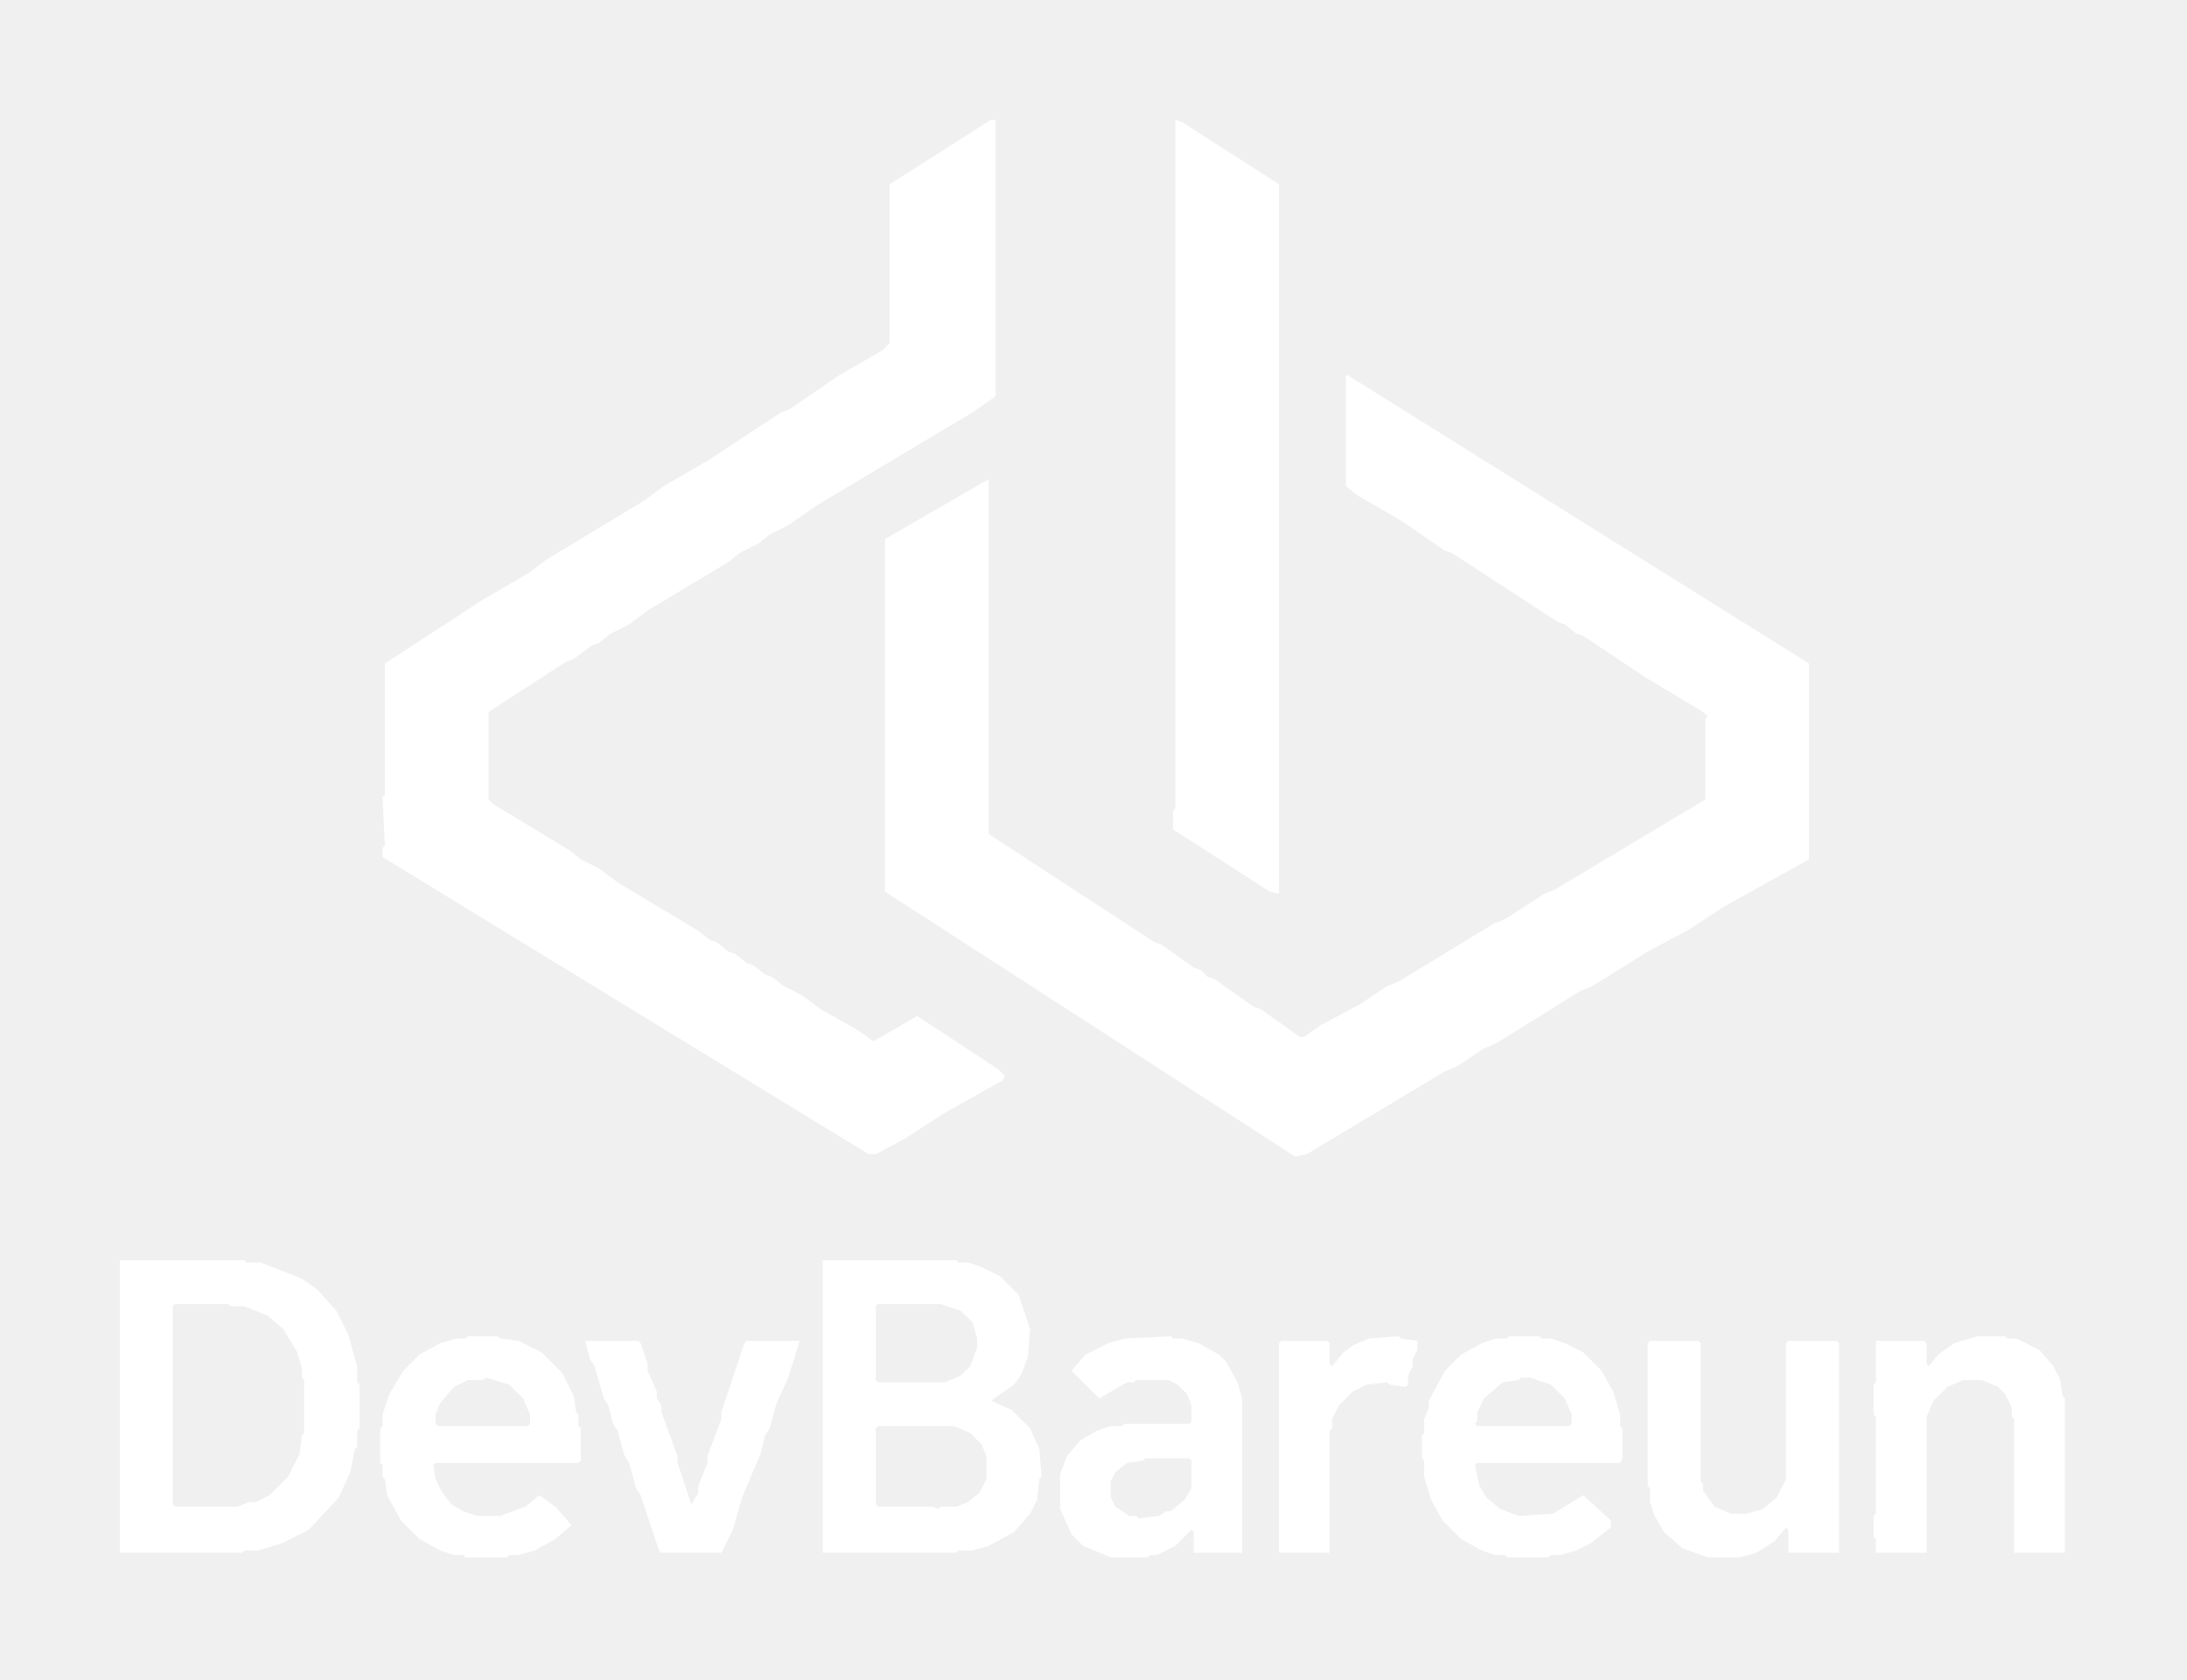
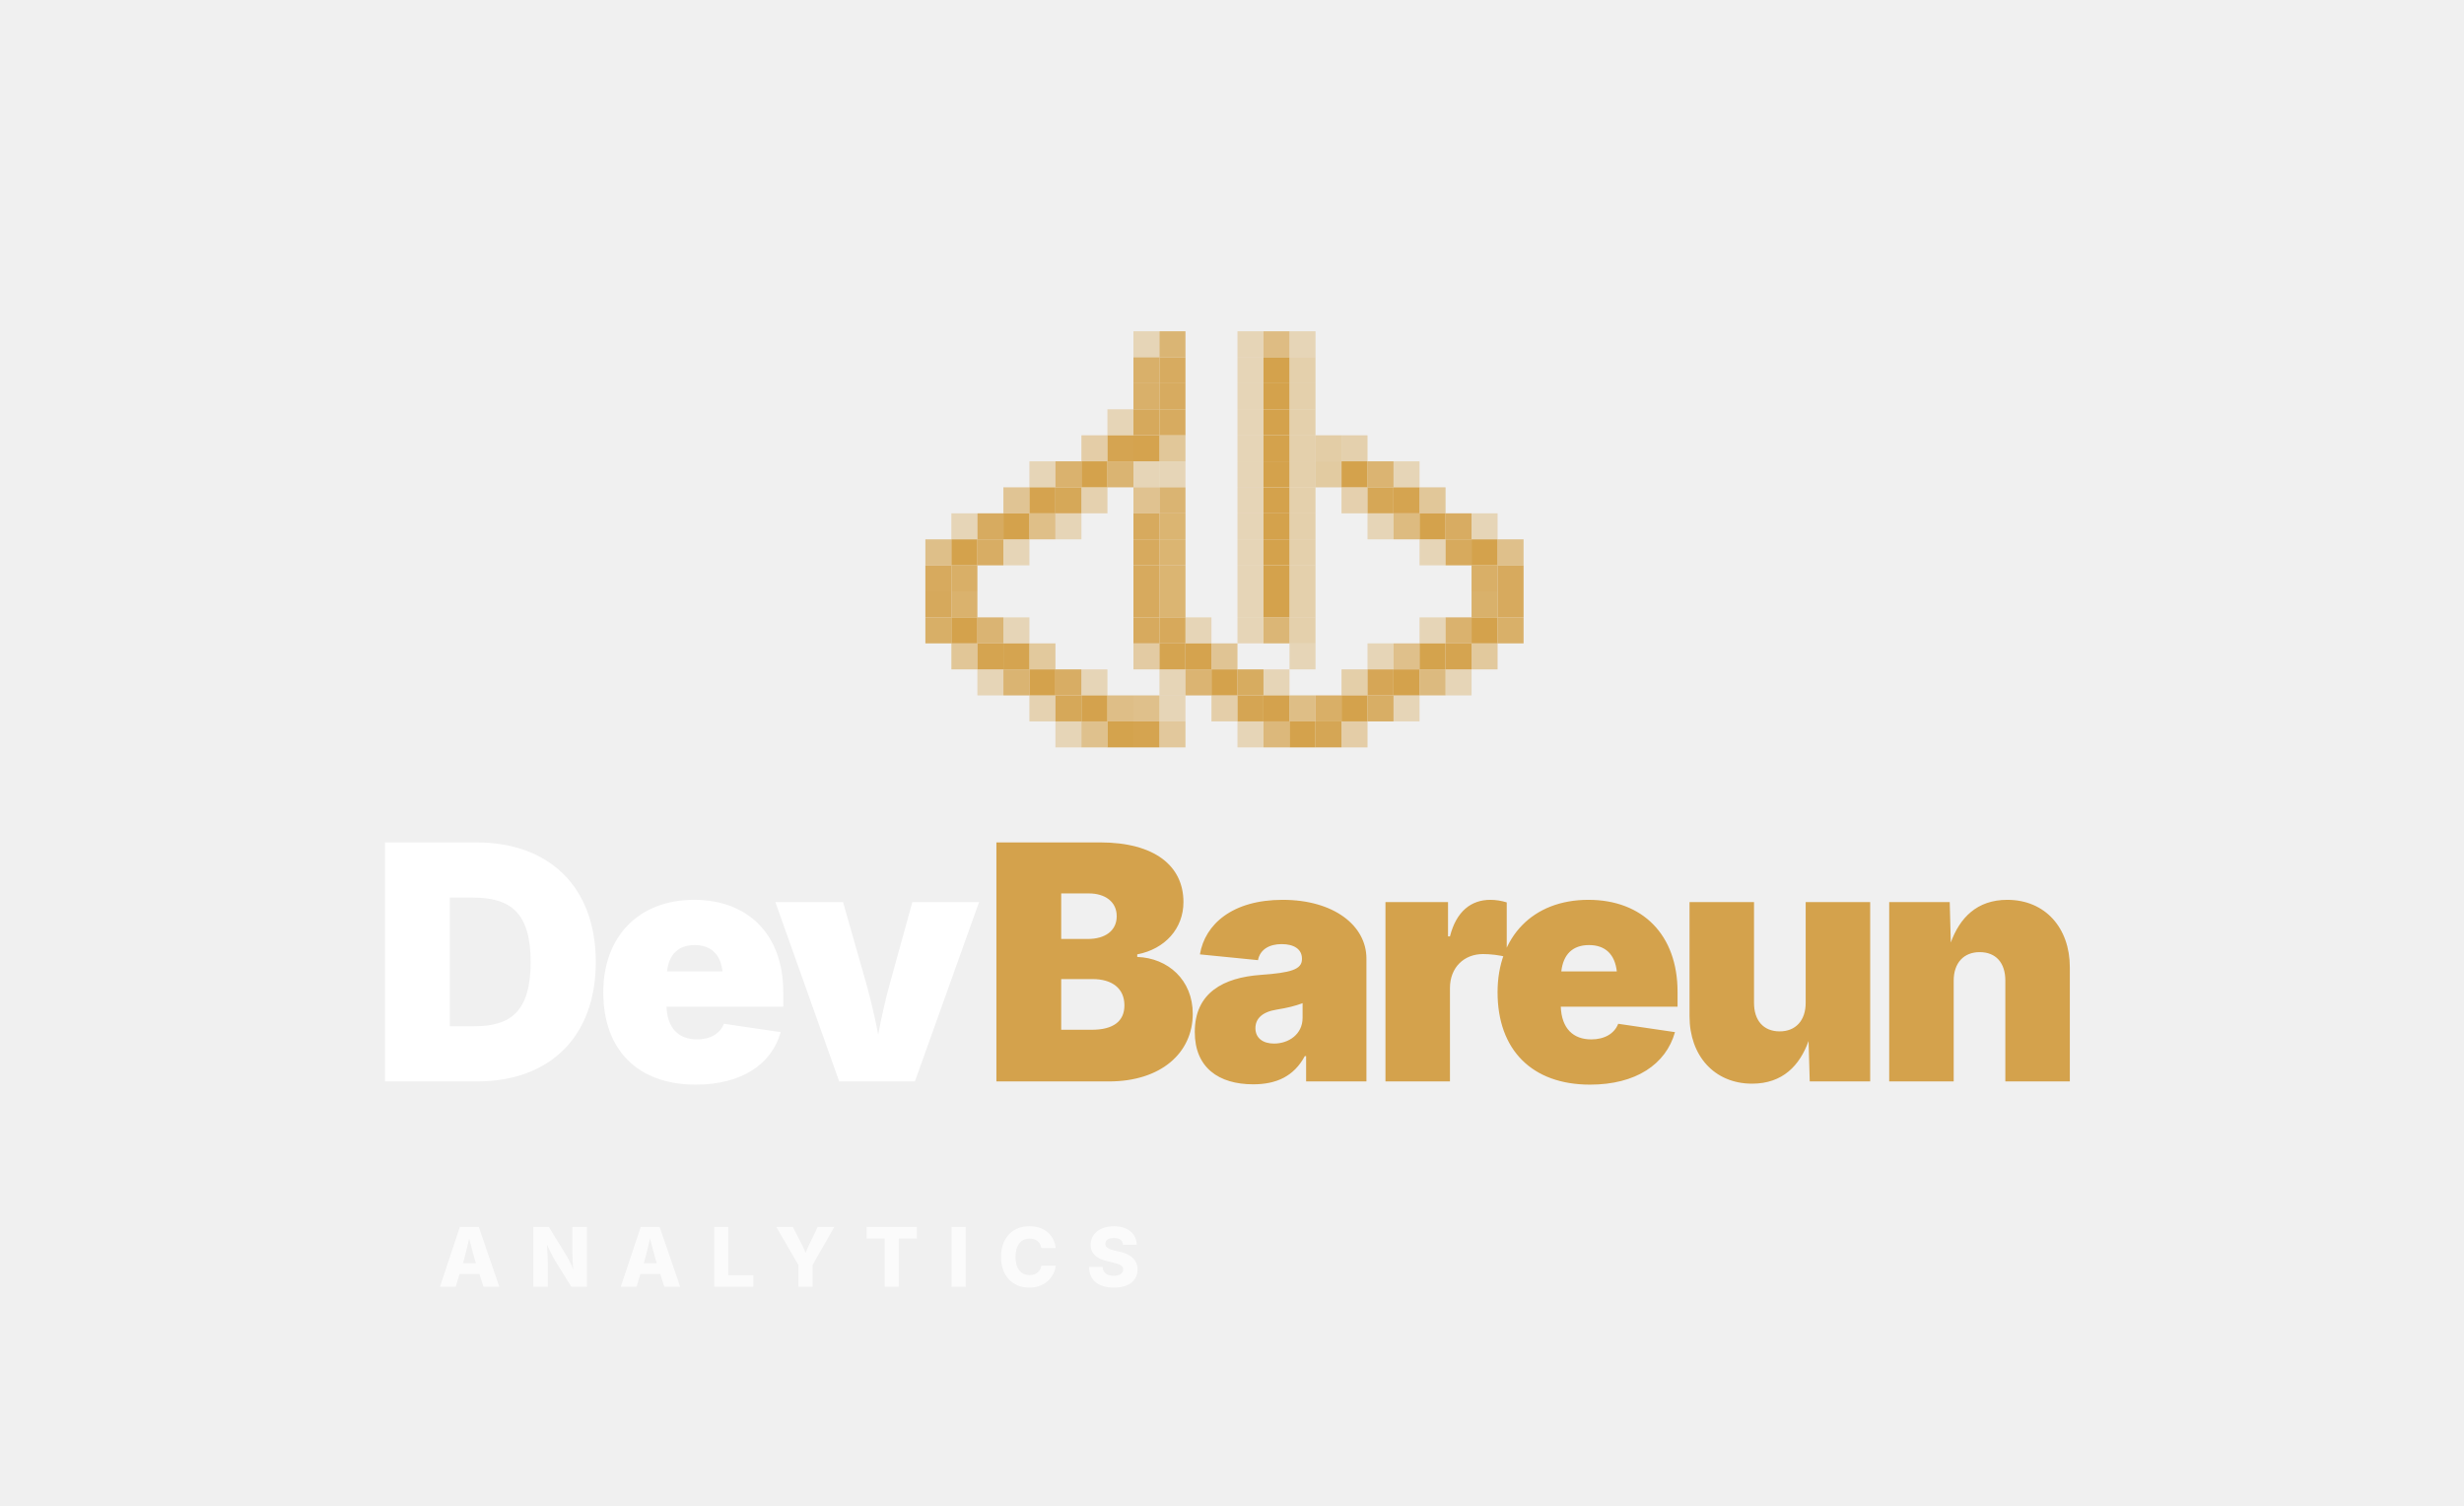
- <svg xmlns="http://www.w3.org/2000/svg" width="949" height="729" viewBox="0 0 949 729" role="img" aria-labelledby="title">
-   <g transform="translate(52 52)">
-     <path d="M 664.0 530.0 L 663.0 531.0 L 663.0 593.0 L 664.0 594.0 L 664.0 600.0 L 666.0 606.0 L 670.0 613.0 L 678.0 620.0 L 689.0 624.0 L 703.0 624.0 L 710.0 622.0 L 718.0 617.0 L 723.0 611.0 L 724.0 612.0 L 724.0 622.0 L 746.0 622.0 L 746.0 531.0 L 745.0 530.0 L 724.0 530.0 L 723.0 531.0 L 723.0 590.0 L 719.0 598.0 L 713.0 603.0 L 706.0 605.0 L 699.0 605.0 L 692.0 602.0 L 687.0 595.0 L 687.0 592.0 L 686.0 591.0 L 686.0 531.0 L 685.0 530.0 Z M 202.0 530.0 L 204.0 538.0 L 206.0 541.0 L 210.0 555.0 L 212.0 558.0 L 214.0 566.0 L 216.0 569.0 L 219.0 580.0 L 221.0 583.0 L 224.0 594.0 L 226.0 597.0 L 234.0 621.0 L 235.0 622.0 L 261.0 622.0 L 266.0 612.0 L 270.0 598.0 L 278.0 579.0 L 280.0 571.0 L 282.0 568.0 L 285.0 557.0 L 290.0 546.0 L 295.0 530.0 L 272.0 530.0 L 271.0 531.0 L 261.0 561.0 L 261.0 564.0 L 255.0 580.0 L 255.0 583.0 L 251.0 593.0 L 251.0 596.0 L 248.0 601.0 L 242.0 583.0 L 242.0 580.0 L 235.0 561.0 L 235.0 558.0 L 233.0 555.0 L 233.0 552.0 L 229.0 543.0 L 229.0 540.0 L 226.0 531.0 L 225.0 530.0 Z M 833.0 534.0 L 823.0 529.0 L 819.0 529.0 L 818.0 528.0 L 806.0 528.0 L 796.0 531.0 L 789.0 536.0 L 785.0 541.0 L 784.0 540.0 L 784.0 531.0 L 783.0 530.0 L 762.0 530.0 L 762.0 548.0 L 761.0 549.0 L 761.0 562.0 L 762.0 563.0 L 762.0 605.0 L 761.0 606.0 L 761.0 615.0 L 762.0 616.0 L 762.0 622.0 L 784.0 622.0 L 784.0 563.0 L 787.0 556.0 L 793.0 550.0 L 800.0 547.0 L 808.0 547.0 L 815.0 550.0 L 818.0 553.0 L 821.0 559.0 L 821.0 563.0 L 822.0 564.0 L 822.0 622.0 L 844.0 622.0 L 844.0 555.0 L 843.0 554.0 L 842.0 547.0 L 839.0 541.0 Z M 591.0 531.0 L 582.0 536.0 L 575.0 543.0 L 568.0 556.0 L 568.0 559.0 L 566.0 564.0 L 566.0 570.0 L 565.0 571.0 L 565.0 581.0 L 566.0 582.0 L 566.0 589.0 L 569.0 599.0 L 574.0 608.0 L 582.0 616.0 L 591.0 621.0 L 597.0 623.0 L 601.0 623.0 L 602.0 624.0 L 620.0 624.0 L 621.0 623.0 L 625.0 623.0 L 632.0 621.0 L 638.0 618.0 L 647.0 611.0 L 647.0 608.0 L 635.0 597.0 L 622.0 605.0 L 607.0 606.0 L 599.0 603.0 L 593.0 598.0 L 590.0 593.0 L 588.0 584.0 L 589.0 583.0 L 651.0 583.0 L 652.0 581.0 L 652.0 568.0 L 651.0 567.0 L 651.0 562.0 L 648.0 552.0 L 643.0 543.0 L 635.0 535.0 L 627.0 531.0 L 621.0 529.0 L 617.0 529.0 L 616.0 528.0 L 603.0 528.0 L 602.0 529.0 L 597.0 529.0 Z M 588.0 566.0 L 589.0 565.0 L 589.0 561.0 L 592.0 555.0 L 600.0 548.0 L 607.0 547.0 L 608.0 546.0 L 612.0 546.0 L 621.0 549.0 L 627.0 555.0 L 630.0 562.0 L 630.0 566.0 L 629.0 567.0 L 589.0 567.0 Z M 563.0 530.0 L 556.0 529.0 L 555.0 528.0 L 542.0 529.0 L 535.0 532.0 L 531.0 535.0 L 526.0 541.0 L 525.0 540.0 L 525.0 531.0 L 524.0 530.0 L 504.0 530.0 L 503.0 531.0 L 503.0 622.0 L 525.0 622.0 L 525.0 569.0 L 526.0 568.0 L 526.0 564.0 L 529.0 558.0 L 535.0 552.0 L 541.0 549.0 L 550.0 548.0 L 551.0 549.0 L 558.0 550.0 L 559.0 549.0 L 559.0 545.0 L 561.0 541.0 L 561.0 538.0 L 563.0 534.0 Z M 419.0 536.0 L 413.0 543.0 L 425.0 555.0 L 437.0 548.0 L 440.0 548.0 L 441.0 547.0 L 455.0 547.0 L 459.0 549.0 L 463.0 553.0 L 465.0 558.0 L 465.0 565.0 L 464.0 566.0 L 436.0 566.0 L 435.0 567.0 L 430.0 567.0 L 424.0 569.0 L 417.0 573.0 L 411.0 580.0 L 408.0 588.0 L 408.0 603.0 L 413.0 614.0 L 418.0 619.0 L 430.0 624.0 L 446.0 624.0 L 447.0 623.0 L 450.0 623.0 L 458.0 619.0 L 465.0 612.0 L 466.0 613.0 L 466.0 622.0 L 487.0 622.0 L 487.0 555.0 L 485.0 548.0 L 480.0 539.0 L 477.0 536.0 L 468.0 531.0 L 461.0 529.0 L 457.0 529.0 L 456.0 528.0 L 436.0 529.0 L 429.0 531.0 Z M 464.0 581.0 L 465.0 582.0 L 465.0 594.0 L 462.0 599.0 L 456.0 604.0 L 454.0 604.0 L 451.0 606.0 L 442.0 607.0 L 441.0 606.0 L 438.0 606.0 L 432.0 602.0 L 430.0 598.0 L 430.0 591.0 L 432.0 587.0 L 437.0 583.0 L 444.0 582.0 L 445.0 581.0 Z M 139.0 531.0 L 130.0 536.0 L 123.0 543.0 L 117.0 553.0 L 114.0 562.0 L 114.0 567.0 L 113.0 568.0 L 113.0 583.0 L 114.0 584.0 L 114.0 589.0 L 115.0 590.0 L 116.0 597.0 L 122.0 608.0 L 130.0 616.0 L 139.0 621.0 L 145.0 623.0 L 149.0 623.0 L 150.0 624.0 L 168.0 624.0 L 169.0 623.0 L 173.0 623.0 L 180.0 621.0 L 189.0 616.0 L 196.0 610.0 L 189.0 602.0 L 182.0 597.0 L 176.0 602.0 L 165.0 606.0 L 155.0 606.0 L 149.0 604.0 L 144.0 601.0 L 140.0 596.0 L 137.0 590.0 L 136.0 584.0 L 137.0 583.0 L 199.0 583.0 L 200.0 582.0 L 200.0 568.0 L 199.0 567.0 L 199.0 562.0 L 198.0 561.0 L 197.0 554.0 L 192.0 544.0 L 183.0 535.0 L 173.0 530.0 L 165.0 529.0 L 164.0 528.0 L 151.0 528.0 L 150.0 529.0 L 146.0 529.0 Z M 137.0 562.0 L 139.0 557.0 L 145.0 550.0 L 151.0 547.0 L 157.0 547.0 L 159.0 546.0 L 169.0 549.0 L 175.0 555.0 L 178.0 562.0 L 178.0 566.0 L 177.0 567.0 L 138.0 567.0 L 137.0 566.0 Z M 305.0 495.0 L 305.0 622.0 L 363.0 622.0 L 364.0 621.0 L 370.0 621.0 L 377.0 619.0 L 388.0 613.0 L 395.0 605.0 L 398.0 599.0 L 399.0 590.0 L 400.0 589.0 L 399.0 577.0 L 395.0 568.0 L 387.0 560.0 L 378.0 556.0 L 388.0 549.0 L 391.0 545.0 L 394.0 537.0 L 395.0 525.0 L 390.0 510.0 L 382.0 502.0 L 374.0 498.0 L 368.0 496.0 L 364.0 496.0 L 363.0 495.0 Z M 328.0 568.0 L 329.0 567.0 L 362.0 567.0 L 369.0 570.0 L 374.0 575.0 L 376.0 580.0 L 376.0 590.0 L 373.0 596.0 L 368.0 600.0 L 363.0 602.0 L 356.0 602.0 L 355.0 603.0 L 353.0 602.0 L 329.0 602.0 L 328.0 601.0 Z M 328.0 515.0 L 329.0 514.0 L 356.0 514.0 L 365.0 517.0 L 370.0 522.0 L 372.0 529.0 L 372.0 533.0 L 369.0 541.0 L 365.0 545.0 L 358.0 548.0 L 329.0 548.0 L 328.0 547.0 Z M 0.0 495.0 L 0.0 622.0 L 53.0 622.0 L 54.0 621.0 L 60.0 621.0 L 70.0 618.0 L 82.0 612.0 L 95.0 598.0 L 100.0 587.0 L 102.0 577.0 L 103.0 576.0 L 103.0 569.0 L 104.0 568.0 L 104.0 549.0 L 103.0 548.0 L 103.0 541.0 L 99.0 527.0 L 94.0 517.0 L 86.0 508.0 L 79.0 503.0 L 61.0 496.0 L 55.0 496.0 L 54.0 495.0 Z M 24.0 514.0 L 47.0 514.0 L 48.0 515.0 L 54.0 515.0 L 64.0 519.0 L 71.0 525.0 L 77.0 535.0 L 79.0 542.0 L 79.0 546.0 L 80.0 547.0 L 80.0 570.0 L 79.0 571.0 L 78.0 579.0 L 73.0 589.0 L 65.0 597.0 L 59.0 600.0 L 56.0 600.0 L 51.0 602.0 L 24.0 602.0 L 23.0 601.0 L 23.0 515.0 Z M 533.0 111.0 L 532.0 111.0 L 532.0 159.0 L 537.0 163.0 L 556.0 174.0 L 575.0 187.0 L 578.0 188.0 L 624.0 218.0 L 627.0 219.0 L 632.0 223.0 L 635.0 224.0 L 662.0 242.0 L 687.0 257.0 L 689.0 259.0 L 688.0 260.0 L 688.0 295.0 L 623.0 334.0 L 618.0 336.0 L 601.0 347.0 L 596.0 349.0 L 555.0 374.0 L 550.0 376.0 L 538.0 384.0 L 521.0 393.0 L 514.0 398.0 L 512.0 398.0 L 495.0 386.0 L 492.0 385.0 L 475.0 373.0 L 472.0 372.0 L 469.0 369.0 L 466.0 368.0 L 452.0 358.0 L 449.0 357.0 L 377.0 310.0 L 377.0 156.0 L 332.0 182.0 L 332.0 335.0 L 510.0 450.0 L 515.0 449.0 L 575.0 413.0 L 580.0 411.0 L 592.0 403.0 L 597.0 401.0 L 634.0 378.0 L 639.0 376.0 L 663.0 361.0 L 680.0 352.0 L 697.0 341.0 L 733.0 321.0 L 733.0 236.0 Z M 458.0 0.0 L 458.0 299.0 L 457.0 300.0 L 457.0 308.0 L 499.0 335.0 L 503.0 336.0 L 503.0 28.0 L 461.0 1.0 Z M 380.0 0.0 L 378.0 0.0 L 334.0 28.0 L 334.0 97.0 L 331.0 100.0 L 312.0 111.0 L 290.0 126.0 L 287.0 127.0 L 255.0 148.0 L 236.0 159.0 L 228.0 165.0 L 185.0 191.0 L 177.0 197.0 L 158.0 208.0 L 115.0 236.0 L 115.0 293.0 L 114.0 294.0 L 115.0 315.0 L 114.0 316.0 L 114.0 320.0 L 325.0 449.0 L 328.0 449.0 L 341.0 442.0 L 358.0 431.0 L 383.0 417.0 L 384.0 415.0 L 381.0 412.0 L 346.0 389.0 L 327.0 400.0 L 320.0 395.0 L 304.0 386.0 L 296.0 380.0 L 288.0 376.0 L 283.0 372.0 L 280.0 371.0 L 275.0 367.0 L 272.0 366.0 L 267.0 362.0 L 264.0 361.0 L 259.0 357.0 L 256.0 356.0 L 251.0 352.0 L 216.0 331.0 L 208.0 325.0 L 200.0 321.0 L 195.0 317.0 L 162.0 297.0 L 160.0 295.0 L 160.0 257.0 L 194.0 235.0 L 197.0 234.0 L 205.0 228.0 L 208.0 227.0 L 213.0 223.0 L 221.0 219.0 L 229.0 213.0 L 264.0 192.0 L 269.0 188.0 L 277.0 184.0 L 282.0 180.0 L 290.0 176.0 L 303.0 167.0 L 370.0 127.0 L 380.0 120.0 Z" fill="#FFFFFF" fill-rule="evenodd" />
+ <svg xmlns="http://www.w3.org/2000/svg" width="360" height="220" viewBox="0 0 360 220" role="img" aria-label="DevBareun logo">
+   <style>.brand{font-family:Inter,Segoe UI,Arial,sans-serif;font-size:48px;font-weight:900;letter-spacing:-2px;}.sub{font-family:Inter,Segoe UI,Arial,sans-serif;font-size:12px;font-weight:800;letter-spacing:4px;}</style>
+   <g transform="translate(120 18)">
+     <g transform="translate(0 0) scale(3.8)">
+       <g shape-rendering="geometricPrecision">
+         <rect x="12" y="8" width="1" height="1" fill="#D4A24C" opacity="0.350" />
+         <rect x="13" y="8" width="1" height="1" fill="#D4A24C" opacity="0.757" />
+         <rect x="16" y="8" width="1" height="1" fill="#D4A24C" opacity="0.350" />
+         <rect x="17" y="8" width="1" height="1" fill="#D4A24C" opacity="0.663" />
+         <rect x="18" y="8" width="1" height="1" fill="#D4A24C" opacity="0.350" />
+         <rect x="12" y="9" width="1" height="1" fill="#D4A24C" opacity="0.816" />
+         <rect x="13" y="9" width="1" height="1" fill="#D4A24C" opacity="0.878" />
+         <rect x="16" y="9" width="1" height="1" fill="#D4A24C" opacity="0.350" />
+         <rect x="17" y="9" width="1" height="1" fill="#D4A24C" opacity="1.000" />
+         <rect x="18" y="9" width="1" height="1" fill="#D4A24C" opacity="0.412" />
+         <rect x="12" y="10" width="1" height="1" fill="#D4A24C" opacity="0.816" />
+         <rect x="13" y="10" width="1" height="1" fill="#D4A24C" opacity="0.878" />
+         <rect x="16" y="10" width="1" height="1" fill="#D4A24C" opacity="0.350" />
+         <rect x="17" y="10" width="1" height="1" fill="#D4A24C" opacity="1.000" />
+         <rect x="18" y="10" width="1" height="1" fill="#D4A24C" opacity="0.412" />
+         <rect x="11" y="11" width="1" height="1" fill="#D4A24C" opacity="0.350" />
+         <rect x="12" y="11" width="1" height="1" fill="#D4A24C" opacity="0.898" />
+         <rect x="13" y="11" width="1" height="1" fill="#D4A24C" opacity="0.878" />
+         <rect x="16" y="11" width="1" height="1" fill="#D4A24C" opacity="0.350" />
+         <rect x="17" y="11" width="1" height="1" fill="#D4A24C" opacity="1.000" />
+         <rect x="18" y="11" width="1" height="1" fill="#D4A24C" opacity="0.412" />
+         <rect x="10" y="12" width="1" height="1" fill="#D4A24C" opacity="0.447" />
+         <rect x="11" y="12" width="1" height="1" fill="#D4A24C" opacity="0.961" />
+         <rect x="12" y="12" width="1" height="1" fill="#D4A24C" opacity="0.988" />
+         <rect x="13" y="12" width="1" height="1" fill="#D4A24C" opacity="0.529" />
+         <rect x="16" y="12" width="1" height="1" fill="#D4A24C" opacity="0.350" />
+         <rect x="17" y="12" width="1" height="1" fill="#D4A24C" opacity="1.000" />
+         <rect x="18" y="12" width="1" height="1" fill="#D4A24C" opacity="0.412" />
+         <rect x="19" y="12" width="1" height="1" fill="#D4A24C" opacity="0.455" />
+         <rect x="20" y="12" width="1" height="1" fill="#D4A24C" opacity="0.408" />
+         <rect x="8" y="13" width="1" height="1" fill="#D4A24C" opacity="0.350" />
+         <rect x="9" y="13" width="1" height="1" fill="#D4A24C" opacity="0.796" />
+         <rect x="10" y="13" width="1" height="1" fill="#D4A24C" opacity="1.000" />
+         <rect x="11" y="13" width="1" height="1" fill="#D4A24C" opacity="0.765" />
+         <rect x="12" y="13" width="1" height="1" fill="#D4A24C" opacity="0.350" />
+         <rect x="13" y="13" width="1" height="1" fill="#D4A24C" opacity="0.350" />
+         <rect x="16" y="13" width="1" height="1" fill="#D4A24C" opacity="0.350" />
+         <rect x="17" y="13" width="1" height="1" fill="#D4A24C" opacity="1.000" />
+         <rect x="18" y="13" width="1" height="1" fill="#D4A24C" opacity="0.412" />
+         <rect x="19" y="13" width="1" height="1" fill="#D4A24C" opacity="0.478" />
+         <rect x="20" y="13" width="1" height="1" fill="#D4A24C" opacity="1.000" />
+         <rect x="21" y="13" width="1" height="1" fill="#D4A24C" opacity="0.773" />
+         <rect x="22" y="13" width="1" height="1" fill="#D4A24C" opacity="0.350" />
+         <rect x="7" y="14" width="1" height="1" fill="#D4A24C" opacity="0.557" />
+         <rect x="8" y="14" width="1" height="1" fill="#D4A24C" opacity="0.984" />
+         <rect x="9" y="14" width="1" height="1" fill="#D4A24C" opacity="0.929" />
+         <rect x="10" y="14" width="1" height="1" fill="#D4A24C" opacity="0.396" />
+         <rect x="12" y="14" width="1" height="1" fill="#D4A24C" opacity="0.588" />
+         <rect x="13" y="14" width="1" height="1" fill="#D4A24C" opacity="0.765" />
+         <rect x="16" y="14" width="1" height="1" fill="#D4A24C" opacity="0.350" />
+         <rect x="17" y="14" width="1" height="1" fill="#D4A24C" opacity="1.000" />
+         <rect x="18" y="14" width="1" height="1" fill="#D4A24C" opacity="0.412" />
+         <rect x="20" y="14" width="1" height="1" fill="#D4A24C" opacity="0.404" />
+         <rect x="21" y="14" width="1" height="1" fill="#D4A24C" opacity="0.937" />
+         <rect x="22" y="14" width="1" height="1" fill="#D4A24C" opacity="0.980" />
+         <rect x="23" y="14" width="1" height="1" fill="#D4A24C" opacity="0.529" />
+         <rect x="5" y="15" width="1" height="1" fill="#D4A24C" opacity="0.350" />
+         <rect x="6" y="15" width="1" height="1" fill="#D4A24C" opacity="0.878" />
+         <rect x="7" y="15" width="1" height="1" fill="#D4A24C" opacity="1.000" />
+         <rect x="8" y="15" width="1" height="1" fill="#D4A24C" opacity="0.635" />
+         <rect x="9" y="15" width="1" height="1" fill="#D4A24C" opacity="0.350" />
+         <rect x="12" y="15" width="1" height="1" fill="#D4A24C" opacity="0.890" />
+         <rect x="13" y="15" width="1" height="1" fill="#D4A24C" opacity="0.769" />
+         <rect x="16" y="15" width="1" height="1" fill="#D4A24C" opacity="0.350" />
+         <rect x="17" y="15" width="1" height="1" fill="#D4A24C" opacity="1.000" />
+         <rect x="18" y="15" width="1" height="1" fill="#D4A24C" opacity="0.412" />
+         <rect x="21" y="15" width="1" height="1" fill="#D4A24C" opacity="0.350" />
+         <rect x="22" y="15" width="1" height="1" fill="#D4A24C" opacity="0.682" />
+         <rect x="23" y="15" width="1" height="1" fill="#D4A24C" opacity="1.000" />
+         <rect x="24" y="15" width="1" height="1" fill="#D4A24C" opacity="0.867" />
+         <rect x="25" y="15" width="1" height="1" fill="#D4A24C" opacity="0.350" />
+         <rect x="4" y="16" width="1" height="1" fill="#D4A24C" opacity="0.624" />
+         <rect x="5" y="16" width="1" height="1" fill="#D4A24C" opacity="1.000" />
+         <rect x="6" y="16" width="1" height="1" fill="#D4A24C" opacity="0.855" />
+         <rect x="7" y="16" width="1" height="1" fill="#D4A24C" opacity="0.350" />
+         <rect x="12" y="16" width="1" height="1" fill="#D4A24C" opacity="0.890" />
+         <rect x="13" y="16" width="1" height="1" fill="#D4A24C" opacity="0.769" />
+         <rect x="16" y="16" width="1" height="1" fill="#D4A24C" opacity="0.350" />
+         <rect x="17" y="16" width="1" height="1" fill="#D4A24C" opacity="1.000" />
+         <rect x="18" y="16" width="1" height="1" fill="#D4A24C" opacity="0.412" />
+         <rect x="23" y="16" width="1" height="1" fill="#D4A24C" opacity="0.350" />
+         <rect x="24" y="16" width="1" height="1" fill="#D4A24C" opacity="0.894" />
+         <rect x="25" y="16" width="1" height="1" fill="#D4A24C" opacity="1.000" />
+         <rect x="26" y="16" width="1" height="1" fill="#D4A24C" opacity="0.612" />
+         <rect x="4" y="17" width="1" height="1" fill="#D4A24C" opacity="0.890" />
+         <rect x="5" y="17" width="1" height="1" fill="#D4A24C" opacity="0.835" />
+         <rect x="12" y="17" width="1" height="1" fill="#D4A24C" opacity="0.890" />
+         <rect x="13" y="17" width="1" height="1" fill="#D4A24C" opacity="0.769" />
+         <rect x="16" y="17" width="1" height="1" fill="#D4A24C" opacity="0.350" />
+         <rect x="17" y="17" width="1" height="1" fill="#D4A24C" opacity="1.000" />
+         <rect x="18" y="17" width="1" height="1" fill="#D4A24C" opacity="0.412" />
+         <rect x="25" y="17" width="1" height="1" fill="#D4A24C" opacity="0.839" />
+         <rect x="26" y="17" width="1" height="1" fill="#D4A24C" opacity="0.890" />
+         <rect x="4" y="18" width="1" height="1" fill="#D4A24C" opacity="0.898" />
+         <rect x="5" y="18" width="1" height="1" fill="#D4A24C" opacity="0.800" />
+         <rect x="12" y="18" width="1" height="1" fill="#D4A24C" opacity="0.890" />
+         <rect x="13" y="18" width="1" height="1" fill="#D4A24C" opacity="0.769" />
+         <rect x="16" y="18" width="1" height="1" fill="#D4A24C" opacity="0.350" />
+         <rect x="17" y="18" width="1" height="1" fill="#D4A24C" opacity="1.000" />
+         <rect x="18" y="18" width="1" height="1" fill="#D4A24C" opacity="0.412" />
+         <rect x="25" y="18" width="1" height="1" fill="#D4A24C" opacity="0.808" />
+         <rect x="26" y="18" width="1" height="1" fill="#D4A24C" opacity="0.890" />
+         <rect x="4" y="19" width="1" height="1" fill="#D4A24C" opacity="0.831" />
+         <rect x="5" y="19" width="1" height="1" fill="#D4A24C" opacity="1.000" />
+         <rect x="6" y="19" width="1" height="1" fill="#D4A24C" opacity="0.761" />
+         <rect x="7" y="19" width="1" height="1" fill="#D4A24C" opacity="0.350" />
+         <rect x="12" y="19" width="1" height="1" fill="#D4A24C" opacity="0.890" />
+         <rect x="13" y="19" width="1" height="1" fill="#D4A24C" opacity="0.910" />
+         <rect x="14" y="19" width="1" height="1" fill="#D4A24C" opacity="0.350" />
+         <rect x="16" y="19" width="1" height="1" fill="#D4A24C" opacity="0.350" />
+         <rect x="17" y="19" width="1" height="1" fill="#D4A24C" opacity="0.745" />
+         <rect x="18" y="19" width="1" height="1" fill="#D4A24C" opacity="0.412" />
+         <rect x="23" y="19" width="1" height="1" fill="#D4A24C" opacity="0.350" />
+         <rect x="24" y="19" width="1" height="1" fill="#D4A24C" opacity="0.792" />
+         <rect x="25" y="19" width="1" height="1" fill="#D4A24C" opacity="1.000" />
+         <rect x="26" y="19" width="1" height="1" fill="#D4A24C" opacity="0.820" />
+         <rect x="5" y="20" width="1" height="1" fill="#D4A24C" opacity="0.541" />
+         <rect x="6" y="20" width="1" height="1" fill="#D4A24C" opacity="0.980" />
+         <rect x="7" y="20" width="1" height="1" fill="#D4A24C" opacity="0.973" />
+         <rect x="8" y="20" width="1" height="1" fill="#D4A24C" opacity="0.510" />
+         <rect x="12" y="20" width="1" height="1" fill="#D4A24C" opacity="0.471" />
+         <rect x="13" y="20" width="1" height="1" fill="#D4A24C" opacity="0.973" />
+         <rect x="14" y="20" width="1" height="1" fill="#D4A24C" opacity="0.988" />
+         <rect x="15" y="20" width="1" height="1" fill="#D4A24C" opacity="0.557" />
+         <rect x="18" y="20" width="1" height="1" fill="#D4A24C" opacity="0.350" />
+         <rect x="21" y="20" width="1" height="1" fill="#D4A24C" opacity="0.350" />
+         <rect x="22" y="20" width="1" height="1" fill="#D4A24C" opacity="0.616" />
+         <rect x="23" y="20" width="1" height="1" fill="#D4A24C" opacity="0.992" />
+         <rect x="24" y="20" width="1" height="1" fill="#D4A24C" opacity="0.973" />
+         <rect x="25" y="20" width="1" height="1" fill="#D4A24C" opacity="0.506" />
+         <rect x="6" y="21" width="1" height="1" fill="#D4A24C" opacity="0.350" />
+         <rect x="7" y="21" width="1" height="1" fill="#D4A24C" opacity="0.765" />
+         <rect x="8" y="21" width="1" height="1" fill="#D4A24C" opacity="1.000" />
+         <rect x="9" y="21" width="1" height="1" fill="#D4A24C" opacity="0.855" />
+         <rect x="10" y="21" width="1" height="1" fill="#D4A24C" opacity="0.350" />
+         <rect x="13" y="21" width="1" height="1" fill="#D4A24C" opacity="0.350" />
+         <rect x="14" y="21" width="1" height="1" fill="#D4A24C" opacity="0.773" />
+         <rect x="15" y="21" width="1" height="1" fill="#D4A24C" opacity="1.000" />
+         <rect x="16" y="21" width="1" height="1" fill="#D4A24C" opacity="0.875" />
+         <rect x="17" y="21" width="1" height="1" fill="#D4A24C" opacity="0.350" />
+         <rect x="20" y="21" width="1" height="1" fill="#D4A24C" opacity="0.435" />
+         <rect x="21" y="21" width="1" height="1" fill="#D4A24C" opacity="0.941" />
+         <rect x="22" y="21" width="1" height="1" fill="#D4A24C" opacity="1.000" />
+         <rect x="23" y="21" width="1" height="1" fill="#D4A24C" opacity="0.686" />
+         <rect x="24" y="21" width="1" height="1" fill="#D4A24C" opacity="0.350" />
+         <rect x="8" y="22" width="1" height="1" fill="#D4A24C" opacity="0.384" />
+         <rect x="9" y="22" width="1" height="1" fill="#D4A24C" opacity="0.918" />
+         <rect x="10" y="22" width="1" height="1" fill="#D4A24C" opacity="0.996" />
+         <rect x="11" y="22" width="1" height="1" fill="#D4A24C" opacity="0.643" />
+         <rect x="12" y="22" width="1" height="1" fill="#D4A24C" opacity="0.612" />
+         <rect x="13" y="22" width="1" height="1" fill="#D4A24C" opacity="0.350" />
+         <rect x="15" y="22" width="1" height="1" fill="#D4A24C" opacity="0.427" />
+         <rect x="16" y="22" width="1" height="1" fill="#D4A24C" opacity="0.953" />
+         <rect x="17" y="22" width="1" height="1" fill="#D4A24C" opacity="0.996" />
+         <rect x="18" y="22" width="1" height="1" fill="#D4A24C" opacity="0.647" />
+         <rect x="19" y="22" width="1" height="1" fill="#D4A24C" opacity="0.839" />
+         <rect x="20" y="22" width="1" height="1" fill="#D4A24C" opacity="1.000" />
+         <rect x="21" y="22" width="1" height="1" fill="#D4A24C" opacity="0.851" />
+         <rect x="22" y="22" width="1" height="1" fill="#D4A24C" opacity="0.350" />
+         <rect x="9" y="23" width="1" height="1" fill="#D4A24C" opacity="0.350" />
+         <rect x="10" y="23" width="1" height="1" fill="#D4A24C" opacity="0.604" />
+         <rect x="11" y="23" width="1" height="1" fill="#D4A24C" opacity="0.992" />
+         <rect x="12" y="23" width="1" height="1" fill="#D4A24C" opacity="0.973" />
+         <rect x="13" y="23" width="1" height="1" fill="#D4A24C" opacity="0.514" />
+         <rect x="16" y="23" width="1" height="1" fill="#D4A24C" opacity="0.350" />
+         <rect x="17" y="23" width="1" height="1" fill="#D4A24C" opacity="0.718" />
+         <rect x="18" y="23" width="1" height="1" fill="#D4A24C" opacity="1.000" />
+         <rect x="19" y="23" width="1" height="1" fill="#D4A24C" opacity="0.945" />
+         <rect x="20" y="23" width="1" height="1" fill="#D4A24C" opacity="0.447" />
+       </g>
+     </g>
  </g>
+   <text x="54" y="158" class="brand" fill="#FFFFFF">Dev<tspan fill="#D4A24C">Bareun</tspan>
+   </text>
+   <text x="64" y="188" class="sub" fill="#FFFFFF" opacity="0.74">ANALYTICS</text>
</svg>
